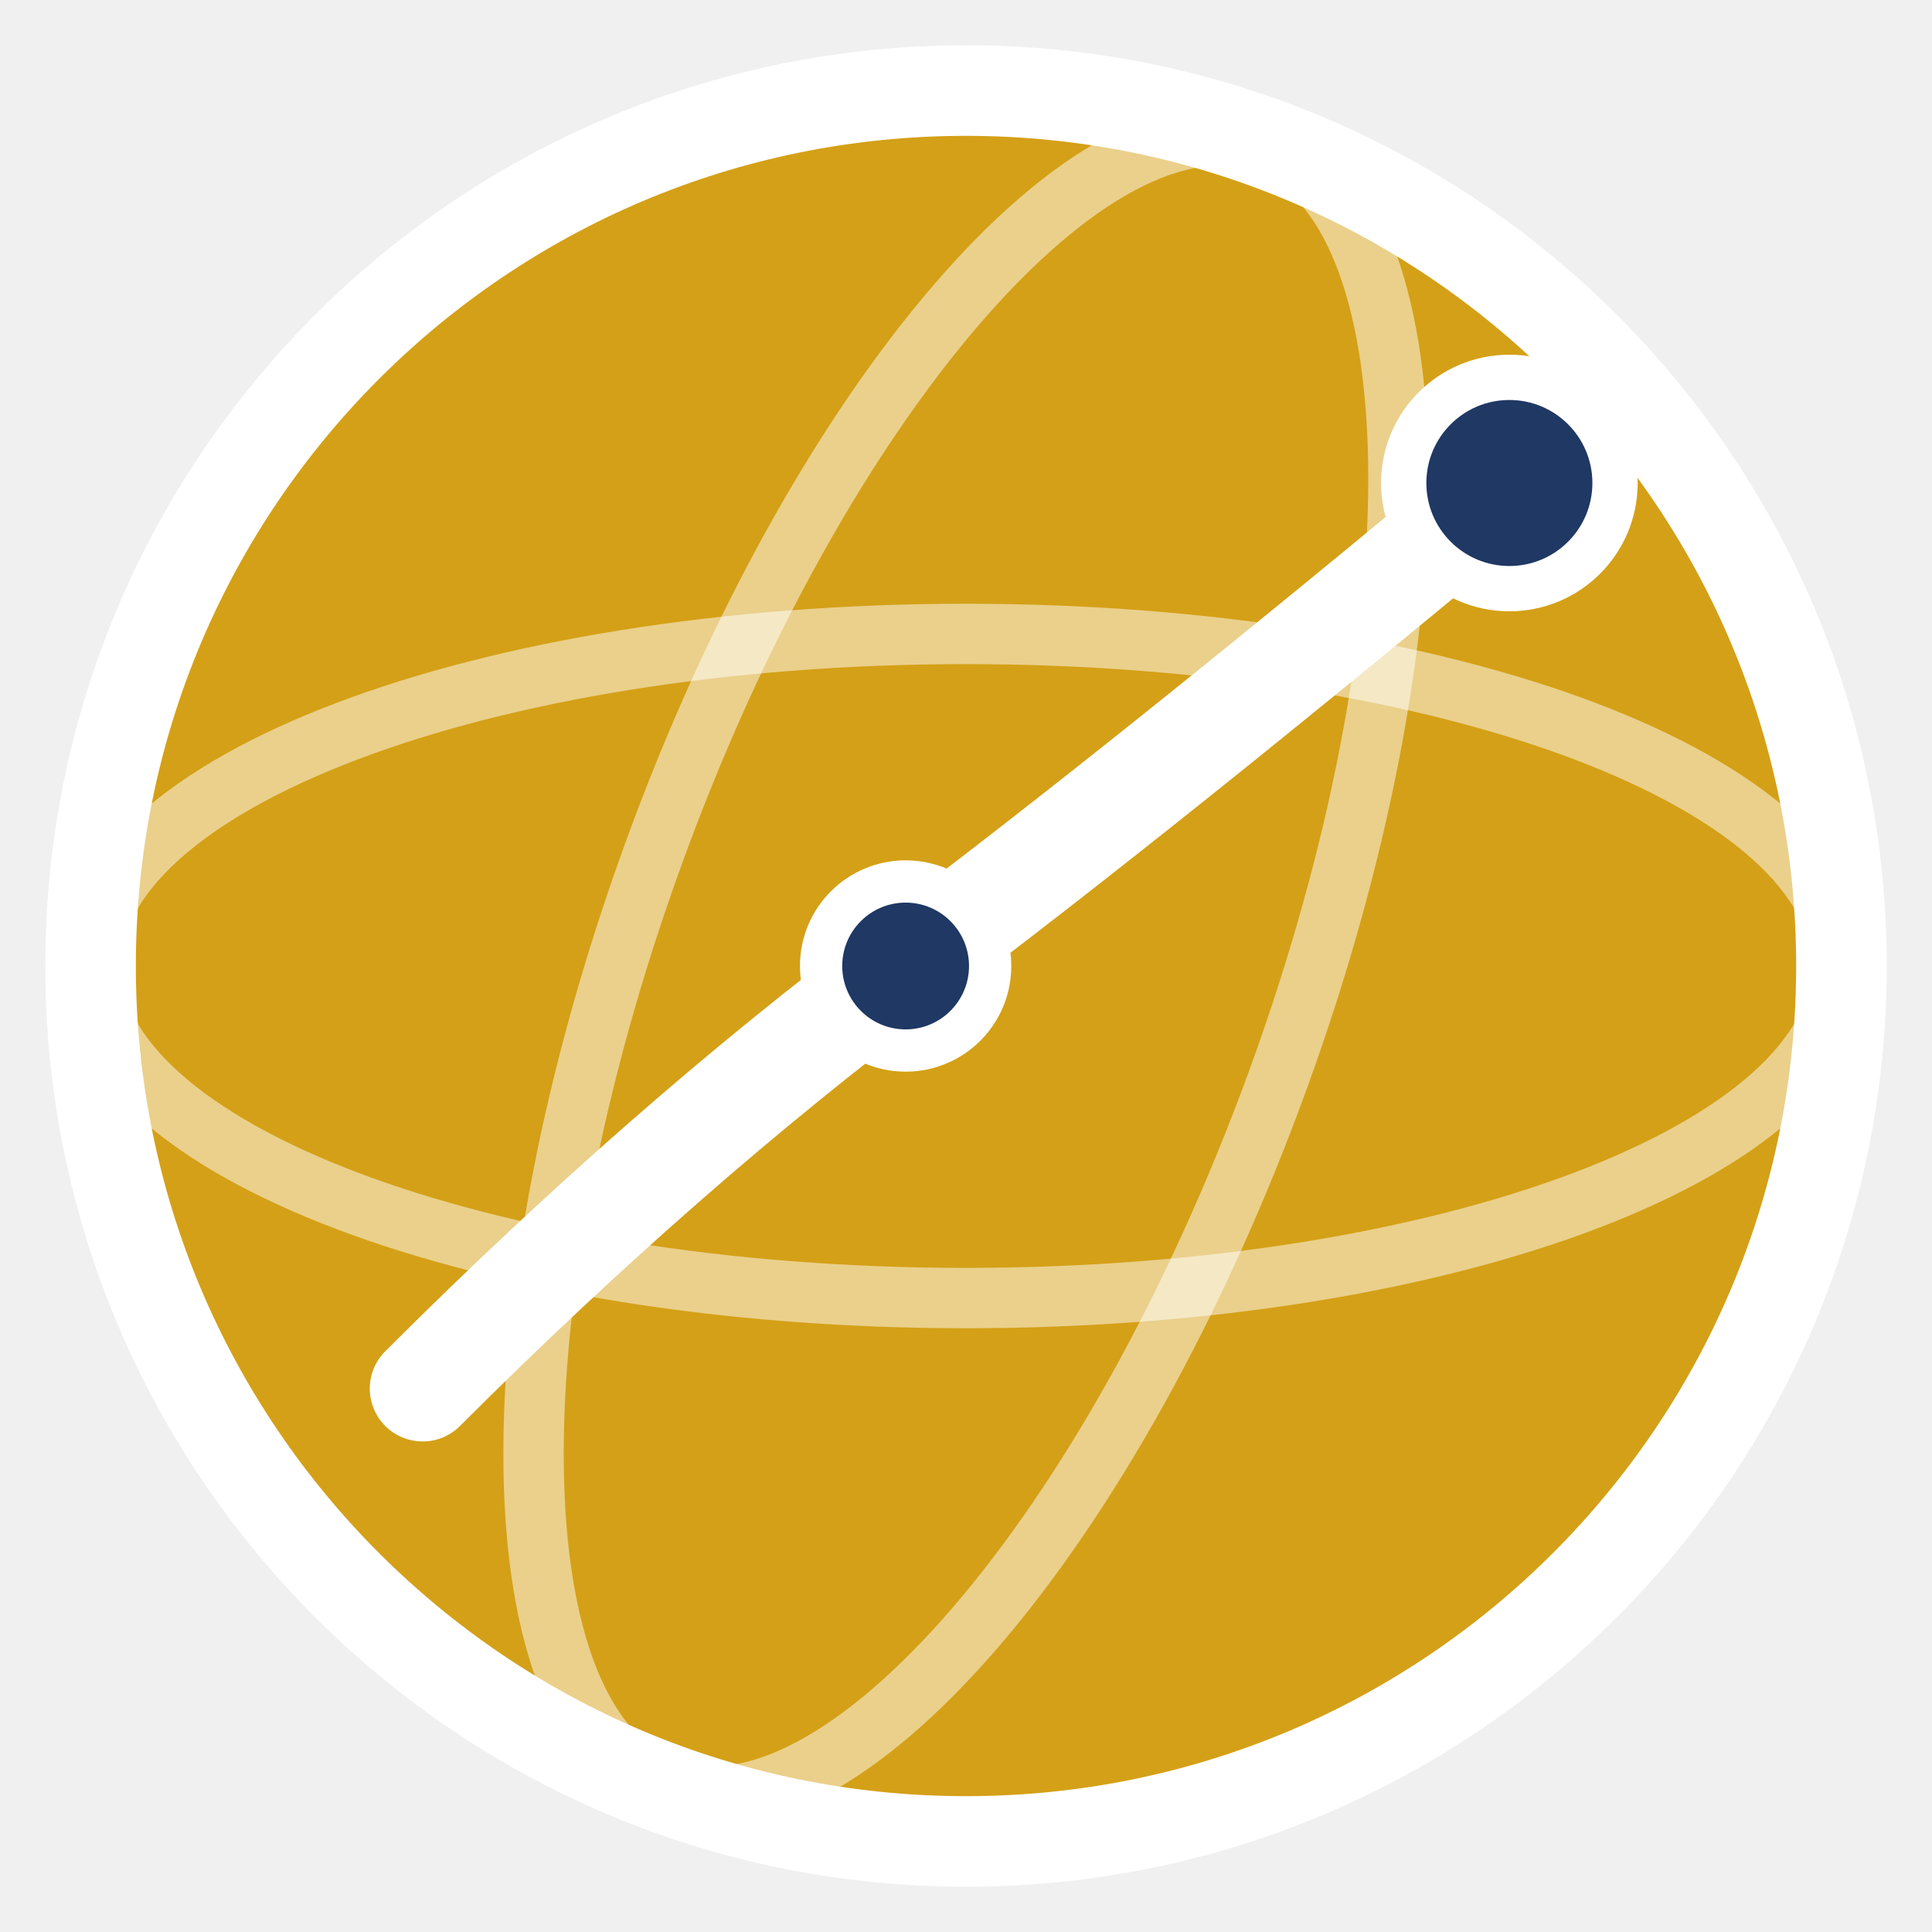
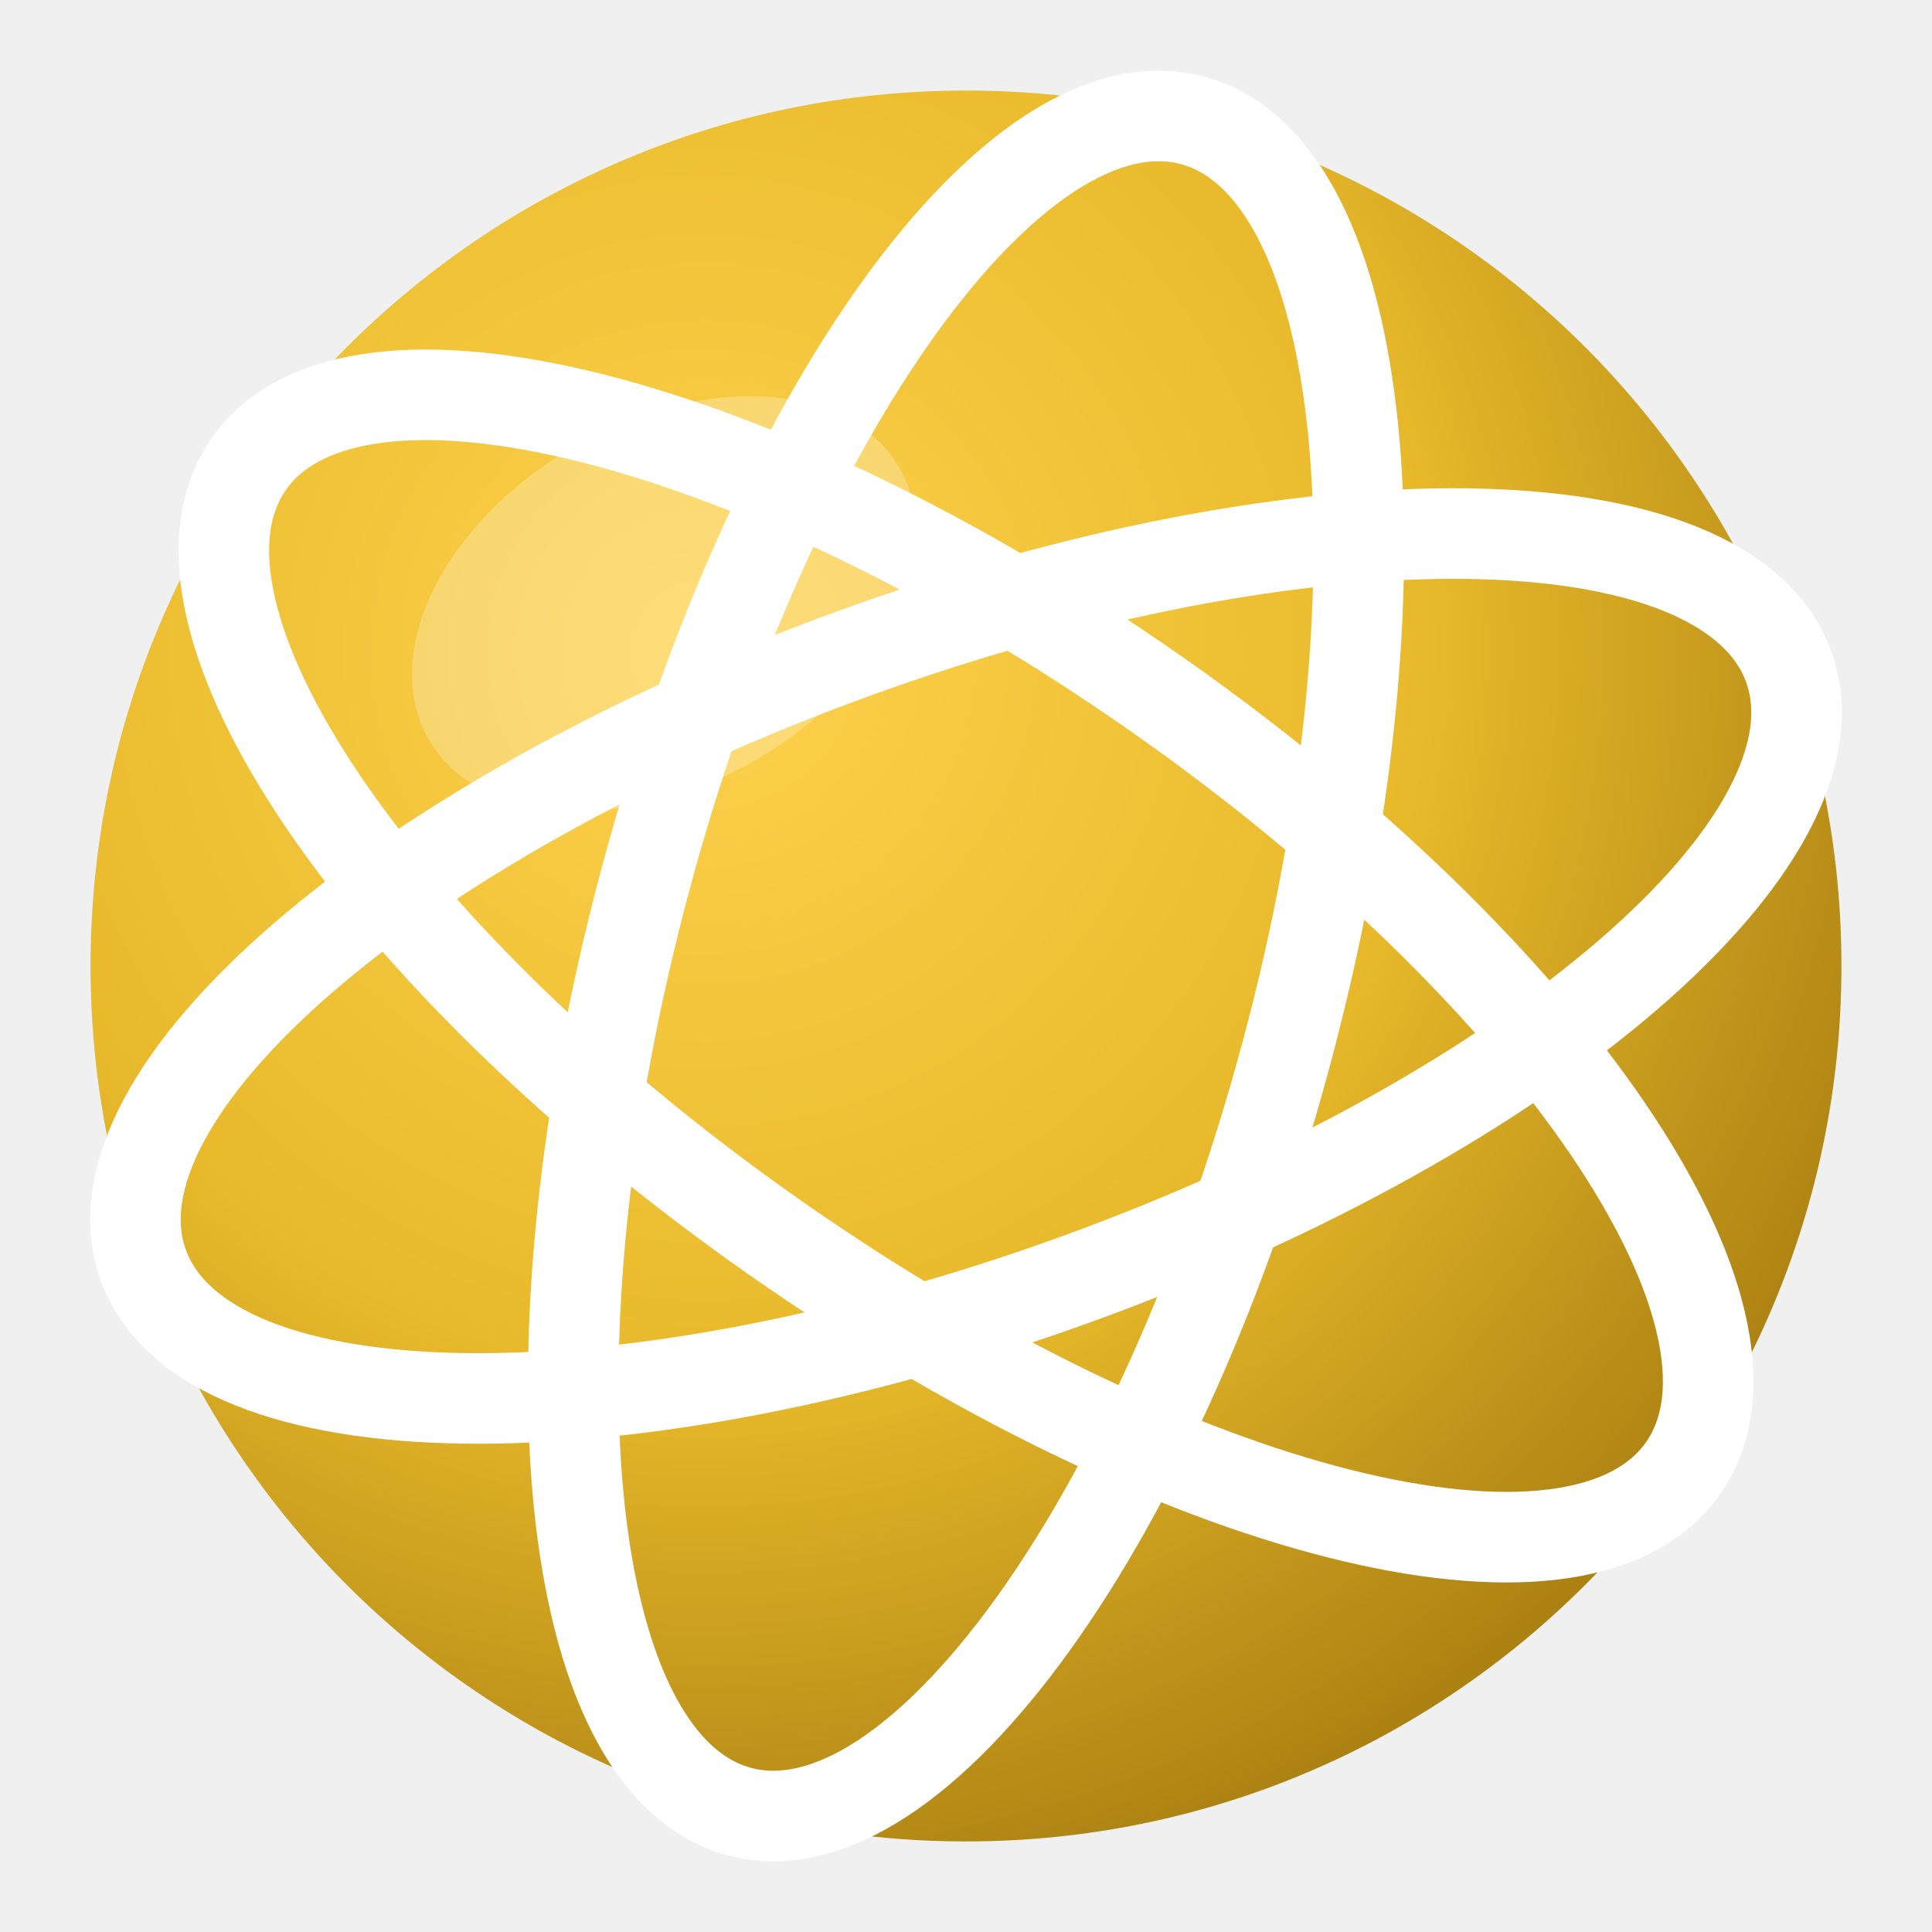
- <svg xmlns="http://www.w3.org/2000/svg" viewBox="0 0 64 64" width="64" height="64" aria-label="EFORAS — symbole">
-   <circle cx="32" cy="32" r="29" fill="#D4A017" stroke="#fff" stroke-width="3" />
-   <ellipse cx="32" cy="32" rx="29" ry="11" fill="none" stroke="#fff" stroke-width="2" opacity="0.5" />
-   <ellipse cx="32" cy="32" rx="11" ry="29" fill="none" stroke="#fff" stroke-width="2" opacity="0.5" transform="rotate(20 32 32)" />
-   <path d="M 14 46 Q 22 38, 30 32 T 50 16" stroke="#fff" stroke-width="3.5" fill="none" stroke-linecap="round" stroke-linejoin="round" />
-   <circle cx="50" cy="16" r="3.5" fill="#1F3864" stroke="#fff" stroke-width="1.5" />
-   <circle cx="30" cy="32" r="2.8" fill="#1F3864" stroke="#fff" stroke-width="1.4" />
+ <svg xmlns="http://www.w3.org/2000/svg" viewBox="0 0 64 64" width="64" height="64" aria-label="EFORAS">
+   <defs>
+     <radialGradient id="ef-sphere" cx="35%" cy="32%" r="75%">
+       <stop offset="0%" stop-color="#FFD24D" />
+       <stop offset="55%" stop-color="#E8B92A" />
+       <stop offset="100%" stop-color="#A87E11" />
+     </radialGradient>
+   </defs>
+   <circle cx="32" cy="32" r="29" fill="url(#ef-sphere)" />
+   <ellipse cx="32" cy="32" rx="29" ry="11" fill="none" stroke="#fff" stroke-width="3" transform="rotate(-20 32 32)" />
+   <ellipse cx="32" cy="32" rx="29" ry="11" fill="none" stroke="#fff" stroke-width="3" transform="rotate(35 32 32)" />
+   <ellipse cx="32" cy="32" rx="11" ry="29" fill="none" stroke="#fff" stroke-width="3" transform="rotate(15 32 32)" />
+   <ellipse cx="22" cy="20" rx="9" ry="6" fill="#fff" opacity="0.25" transform="rotate(-30 22 20)" />
</svg>
